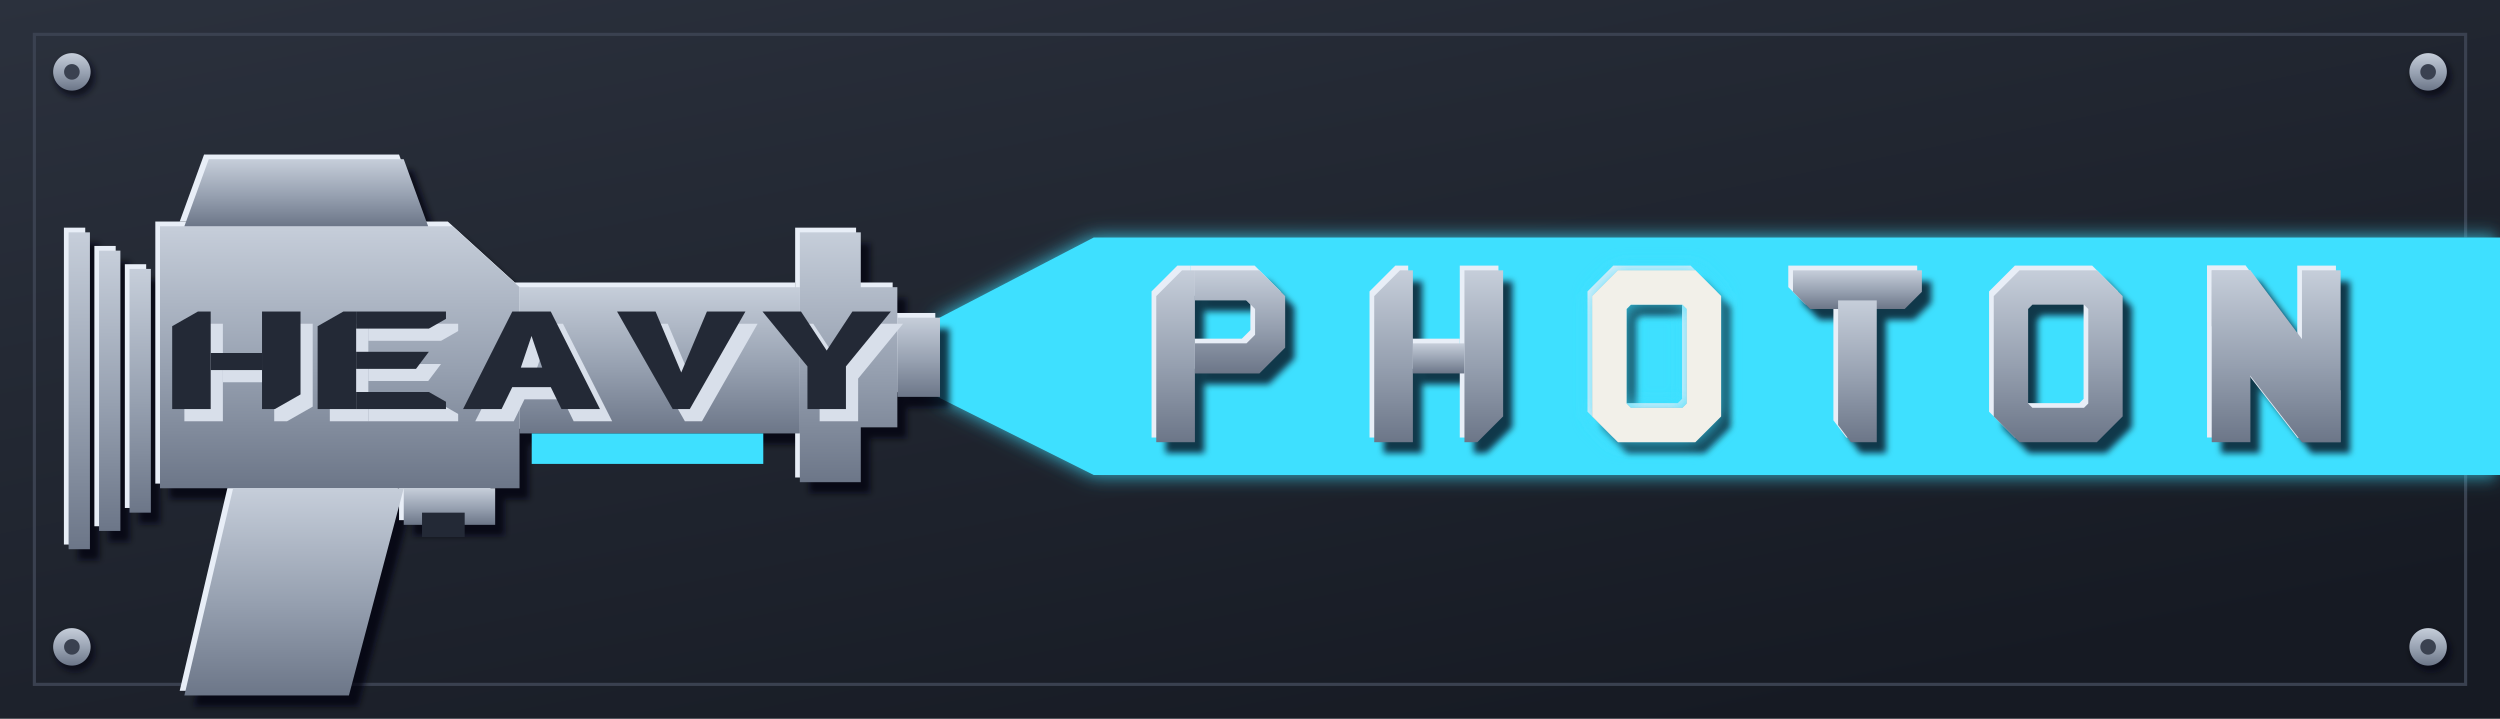
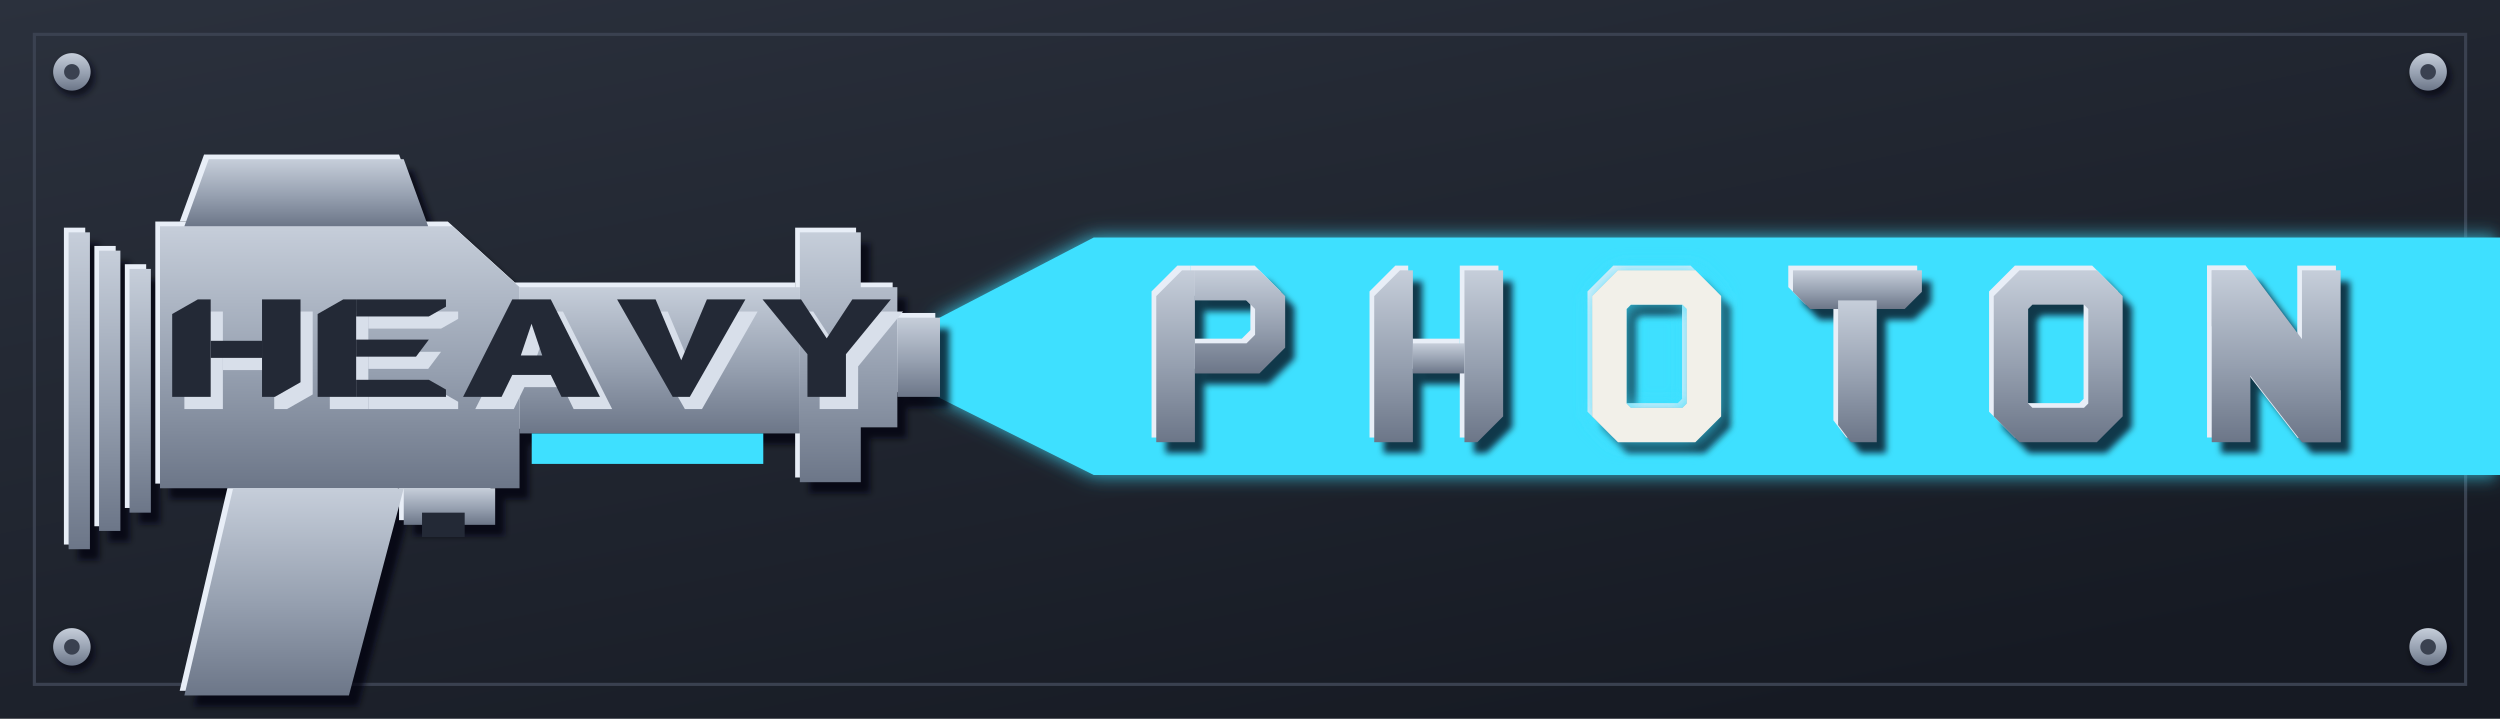
<svg xmlns="http://www.w3.org/2000/svg" viewBox="0 0 1600 460" width="1600" height="460">
  <defs>
    <linearGradient id="plate2" x1="0" y1="0" x2="0.7" y2="1">
      <stop offset="0" stop-color="#2B313D" />
      <stop offset="1" stop-color="#161A23" />
    </linearGradient>
    <linearGradient id="steel2" x1="0" y1="0" x2="0" y2="1">
      <stop offset="0" stop-color="#C6CEDA" />
      <stop offset="0.55" stop-color="#96A0B0" />
      <stop offset="1" stop-color="#6C7688" />
    </linearGradient>
    <filter id="soften2" x="-20%" y="-20%" width="140%" height="140%">
      <feGaussianBlur stdDeviation="2.2" />
    </filter>
    <filter id="glow2" x="-60%" y="-60%" width="220%" height="220%">
      <feGaussianBlur stdDeviation="6" />
    </filter>
  </defs>
  <rect width="1600" height="460" fill="url(#plate2)" />
  <path d="M1578,152 L1578,22 L22,22 L22,438 L1578,438 L1578,304" fill="none" stroke="#3A4150" stroke-width="2" />
  <circle cx="48" cy="49" r="13" fill="#04060A" opacity="0.6" filter="url(#soften2)" />
  <circle cx="46" cy="46" r="12" fill="url(#steel2)" />
  <circle cx="46" cy="46" r="5" fill="#3A4150" />
  <circle cx="1556" cy="49" r="13" fill="#04060A" opacity="0.6" filter="url(#soften2)" />
  <circle cx="1554" cy="46" r="12" fill="url(#steel2)" />
  <circle cx="1554" cy="46" r="5" fill="#3A4150" />
  <circle cx="48" cy="417" r="13" fill="#04060A" opacity="0.6" filter="url(#soften2)" />
  <circle cx="46" cy="414" r="12" fill="url(#steel2)" />
  <circle cx="46" cy="414" r="5" fill="#3A4150" />
  <circle cx="1556" cy="417" r="13" fill="#04060A" opacity="0.6" filter="url(#soften2)" />
  <circle cx="1554" cy="414" r="12" fill="url(#steel2)" />
  <circle cx="1554" cy="414" r="5" fill="#3A4150" />
  <path fill="#3EE0FF" opacity="0.85" filter="url(#glow2)" d="M600,204 L700,152 L1600,152 L1600,304 L700,304 L600,254 Z" />
  <path fill="#3EE0FF" d="M600,204 L700,152 L1600,152 L1600,304 L700,304 L600,254 Z" />
  <g fill="#04060A" opacity="0.75" filter="url(#soften2)" transform="translate(6 7)">
    <g transform="translate(40 20) scale(1.95)">
      <rect x="2" y="66" width="7" height="104" />
      <rect x="12" y="72" width="7" height="92" />
      <rect x="22" y="78" width="7" height="80" />
      <path d="M32,64 L128,64 L150,84 L150,150 L32,150 Z" />
      <path d="M56,150 L112,150 L94,218 L40,218 Z" />
      <rect x="112" y="150" width="30" height="12" />
      <path d="M48,42 L112,42 L120,64 L40,64 Z" />
      <path d="M150,84 L242,84 L242,132 L150,132 Z" />
      <path d="M242,66 L262,66 L262,84 L274,84 L274,130 L262,130 L262,148 L242,148 Z" />
      <rect x="274" y="94" width="14" height="26" />
    </g>
  </g>
  <g fill="#E8EEF7" transform="translate(-3 -3)">
    <g transform="translate(40 20) scale(1.95)">
      <rect x="2" y="66" width="7" height="104" />
      <rect x="12" y="72" width="7" height="92" />
      <rect x="22" y="78" width="7" height="80" />
      <path d="M32,64 L128,64 L150,84 L150,150 L32,150 Z" />
      <path d="M56,150 L112,150 L94,218 L40,218 Z" />
      <rect x="112" y="150" width="30" height="12" />
      <path d="M48,42 L112,42 L120,64 L40,64 Z" />
      <path d="M150,84 L242,84 L242,132 L150,132 Z" />
      <path d="M242,66 L262,66 L262,84 L274,84 L274,130 L262,130 L262,148 L242,148 Z" />
      <rect x="274" y="94" width="14" height="26" />
    </g>
  </g>
  <g fill="url(#steel2)">
    <g transform="translate(40 20) scale(1.95)">
      <rect x="2" y="66" width="7" height="104" />
      <rect x="12" y="72" width="7" height="92" />
      <rect x="22" y="78" width="7" height="80" />
      <path d="M32,64 L128,64 L150,84 L150,150 L32,150 Z" />
      <path d="M56,150 L112,150 L94,218 L40,218 Z" />
      <rect x="112" y="150" width="30" height="12" />
      <path d="M48,42 L112,42 L120,64 L40,64 Z" />
      <path d="M150,84 L242,84 L242,132 L150,132 Z" />
      <path d="M242,66 L262,66 L262,84 L274,84 L274,130 L262,130 L262,148 L242,148 Z" />
      <rect x="274" y="94" width="14" height="26" />
    </g>
  </g>
  <g transform="translate(40 20) scale(1.95)">
    <g transform="translate(4 4)">
-       <g fill="#D8DFEA" transform="translate(36 92) scale(0.702 0.4)">
+       <g fill="#D8DFEA" transform="translate(36 88) scale(0.702 0.4)">
        <g transform="translate(0.0 0)">
          <rect x="18" y="34" width="24" height="14" />
          <polygon points="0,12 12,0 18,0 18,80 0,80" />
          <polygon points="42,0 60,0 60,68 48,80 42,80" />
        </g>
        <g transform="translate(68.0 0)">
          <polygon points="0,12 12,0 18,0 18,80 0,80" />
          <polygon points="18,0 60,0 60,6 52,14 18,14" />
          <polygon points="18,33 52,33 46,47 18,47" />
          <polygon points="18,66 52,66 60,74 60,80 18,80" />
        </g>
        <g transform="translate(136.0 0)">
          <path fill-rule="evenodd" transform="translate(0 0)" d="M23,0 L41,0 L64,80 L46,80 L41,62 L23,62 L18,80 L0,80 Z M32,20 L37,46 L27,46 Z" />
        </g>
        <g transform="translate(208.0 0)">
          <polygon points="0,0 18,0 30,50 42,0 60,0 34,80 26,80" />
        </g>
        <g transform="translate(276.0 0)">
          <polygon points="0,0 18,0 30,32 42,0 60,0 39,45 39,80 21,80 21,45" />
        </g>
      </g>
    </g>
-     <g fill="#232936" transform="translate(36 92) scale(0.702 0.4)">
+     <g fill="#232936" transform="translate(36 88) scale(0.702 0.4)">
      <g transform="translate(0.0 0)">
        <rect x="18" y="34" width="24" height="14" />
        <polygon points="0,12 12,0 18,0 18,80 0,80" />
        <polygon points="42,0 60,0 60,68 48,80 42,80" />
      </g>
      <g transform="translate(68.0 0)">
        <polygon points="0,12 12,0 18,0 18,80 0,80" />
        <polygon points="18,0 60,0 60,6 52,14 18,14" />
        <polygon points="18,33 52,33 46,47 18,47" />
        <polygon points="18,66 52,66 60,74 60,80 18,80" />
      </g>
      <g transform="translate(136.0 0)">
        <path fill-rule="evenodd" transform="translate(0 0)" d="M23,0 L41,0 L64,80 L46,80 L41,62 L23,62 L18,80 L0,80 Z M32,20 L37,46 L27,46 Z" />
      </g>
      <g transform="translate(208.0 0)">
        <polygon points="0,0 18,0 30,50 42,0 60,0 34,80 26,80" />
      </g>
      <g transform="translate(276.0 0)">
        <polygon points="0,0 18,0 30,32 42,0 60,0 39,45 39,80 21,80 21,45" />
      </g>
    </g>
    <rect x="118" y="158" width="14" height="8" fill="#232936" />
    <g fill="#3EE0FF">
      <rect x="154" y="132" width="76" height="10" />
    </g>
  </g>
  <g fill="#04060A" opacity="0.75" filter="url(#soften2)" transform="translate(6 7)">
    <g transform="translate(740 173) scale(1.375)">
      <g transform="translate(0.0 0)">
        <path fill-rule="evenodd" transform="translate(0 0)" d="M18,0 L48,0 L60,12 L60,36 L48,48 L18,48 L18,34 L42,34 L46,30 L46,18 L42,14 L18,14 Z" />
        <polygon points="0,12 12,0 18,0 18,80 0,80" />
      </g>
      <g transform="translate(101.4545 0)">
        <rect x="18" y="34" width="24" height="14" />
        <polygon points="0,12 12,0 18,0 18,80 0,80" />
        <polygon points="42,0 60,0 60,68 48,80 42,80" />
      </g>
      <g transform="translate(202.9091 0)">
        <path fill-rule="evenodd" transform="translate(0 0)" d="M12,0 L48,0 L60,12 L60,68 L48,80 L12,80 L0,68 L0,12 Z M18,16 L42,16 L44,18 L44,62 L42,64 L18,64 L16,62 L16,18 Z" />
      </g>
      <g transform="translate(296.3636 0)">
        <polygon points="0,0 60,0 60,10 52,18 8,18 0,10" />
        <polygon points="21,14 39,14 39,80 27,80 21,72" />
      </g>
      <g transform="translate(389.8182 0)">
        <path fill-rule="evenodd" transform="translate(0 0)" d="M12,0 L48,0 L60,12 L60,68 L48,80 L12,80 L0,68 L0,12 Z M18,16 L42,16 L44,18 L44,62 L42,64 L18,64 L16,62 L16,18 Z" />
      </g>
      <g transform="translate(491.2727 0)">
        <rect x="0" y="0" width="18" height="80" />
        <rect x="42" y="0" width="18" height="80" />
        <polygon points="0,0 18,0 60,56 60,80 42,80 0,26" />
      </g>
    </g>
  </g>
  <g fill="#E8EEF7" transform="translate(-3 -3)">
    <g transform="translate(740 173) scale(1.375)">
      <g transform="translate(0.0 0)">
        <path fill-rule="evenodd" transform="translate(0 0)" d="M18,0 L48,0 L60,12 L60,36 L48,48 L18,48 L18,34 L42,34 L46,30 L46,18 L42,14 L18,14 Z" />
        <polygon points="0,12 12,0 18,0 18,80 0,80" />
      </g>
      <g transform="translate(101.4545 0)">
        <rect x="18" y="34" width="24" height="14" />
        <polygon points="0,12 12,0 18,0 18,80 0,80" />
        <polygon points="42,0 60,0 60,68 48,80 42,80" />
      </g>
      <g transform="translate(202.9091 0)">
        <path fill-rule="evenodd" transform="translate(0 0)" d="M12,0 L48,0 L60,12 L60,68 L48,80 L12,80 L0,68 L0,12 Z M18,16 L42,16 L44,18 L44,62 L42,64 L18,64 L16,62 L16,18 Z" />
      </g>
      <g transform="translate(296.3636 0)">
        <polygon points="0,0 60,0 60,10 52,18 8,18 0,10" />
        <polygon points="21,14 39,14 39,80 27,80 21,72" />
      </g>
      <g transform="translate(389.8182 0)">
        <path fill-rule="evenodd" transform="translate(0 0)" d="M12,0 L48,0 L60,12 L60,68 L48,80 L12,80 L0,68 L0,12 Z M18,16 L42,16 L44,18 L44,62 L42,64 L18,64 L16,62 L16,18 Z" />
      </g>
      <g transform="translate(491.2727 0)">
        <rect x="0" y="0" width="18" height="80" />
        <rect x="42" y="0" width="18" height="80" />
        <polygon points="0,0 18,0 60,56 60,80 42,80 0,26" />
      </g>
    </g>
  </g>
  <g fill="url(#steel2)">
    <g transform="translate(740 173) scale(1.375)">
      <g transform="translate(0.0 0)">
        <path fill-rule="evenodd" transform="translate(0 0)" d="M18,0 L48,0 L60,12 L60,36 L48,48 L18,48 L18,34 L42,34 L46,30 L46,18 L42,14 L18,14 Z" />
        <polygon points="0,12 12,0 18,0 18,80 0,80" />
      </g>
      <g transform="translate(101.4545 0)">
        <rect x="18" y="34" width="24" height="14" />
        <polygon points="0,12 12,0 18,0 18,80 0,80" />
        <polygon points="42,0 60,0 60,68 48,80 42,80" />
      </g>
      <g transform="translate(202.9091 0)">
        <path fill-rule="evenodd" transform="translate(0 0)" d="M12,0 L48,0 L60,12 L60,68 L48,80 L12,80 L0,68 L0,12 Z M18,16 L42,16 L44,18 L44,62 L42,64 L18,64 L16,62 L16,18 Z" />
      </g>
      <g transform="translate(296.3636 0)">
        <polygon points="0,0 60,0 60,10 52,18 8,18 0,10" />
        <polygon points="21,14 39,14 39,80 27,80 21,72" />
      </g>
      <g transform="translate(389.8182 0)">
        <path fill-rule="evenodd" transform="translate(0 0)" d="M12,0 L48,0 L60,12 L60,68 L48,80 L12,80 L0,68 L0,12 Z M18,16 L42,16 L44,18 L44,62 L42,64 L18,64 L16,62 L16,18 Z" />
      </g>
      <g transform="translate(491.2727 0)">
        <rect x="0" y="0" width="18" height="80" />
        <rect x="42" y="0" width="18" height="80" />
        <polygon points="0,0 18,0 60,56 60,80 42,80 0,26" />
      </g>
    </g>
  </g>
  <g fill="#3EE0FF" opacity="0.9" filter="url(#glow2)">
    <g transform="translate(1019.0 173) scale(1.375)">
      <path fill-rule="evenodd" transform="translate(0 0)" d="M12,0 L48,0 L60,12 L60,68 L48,80 L12,80 L0,68 L0,12 Z M18,16 L42,16 L44,18 L44,62 L42,64 L18,64 L16,62 L16,18 Z" />
    </g>
  </g>
  <g fill="#F2F0E9">
    <g transform="translate(1019.0 173) scale(1.375)">
      <path fill-rule="evenodd" transform="translate(0 0)" d="M12,0 L48,0 L60,12 L60,68 L48,80 L12,80 L0,68 L0,12 Z M18,16 L42,16 L44,18 L44,62 L42,64 L18,64 L16,62 L16,18 Z" />
    </g>
  </g>
</svg>
